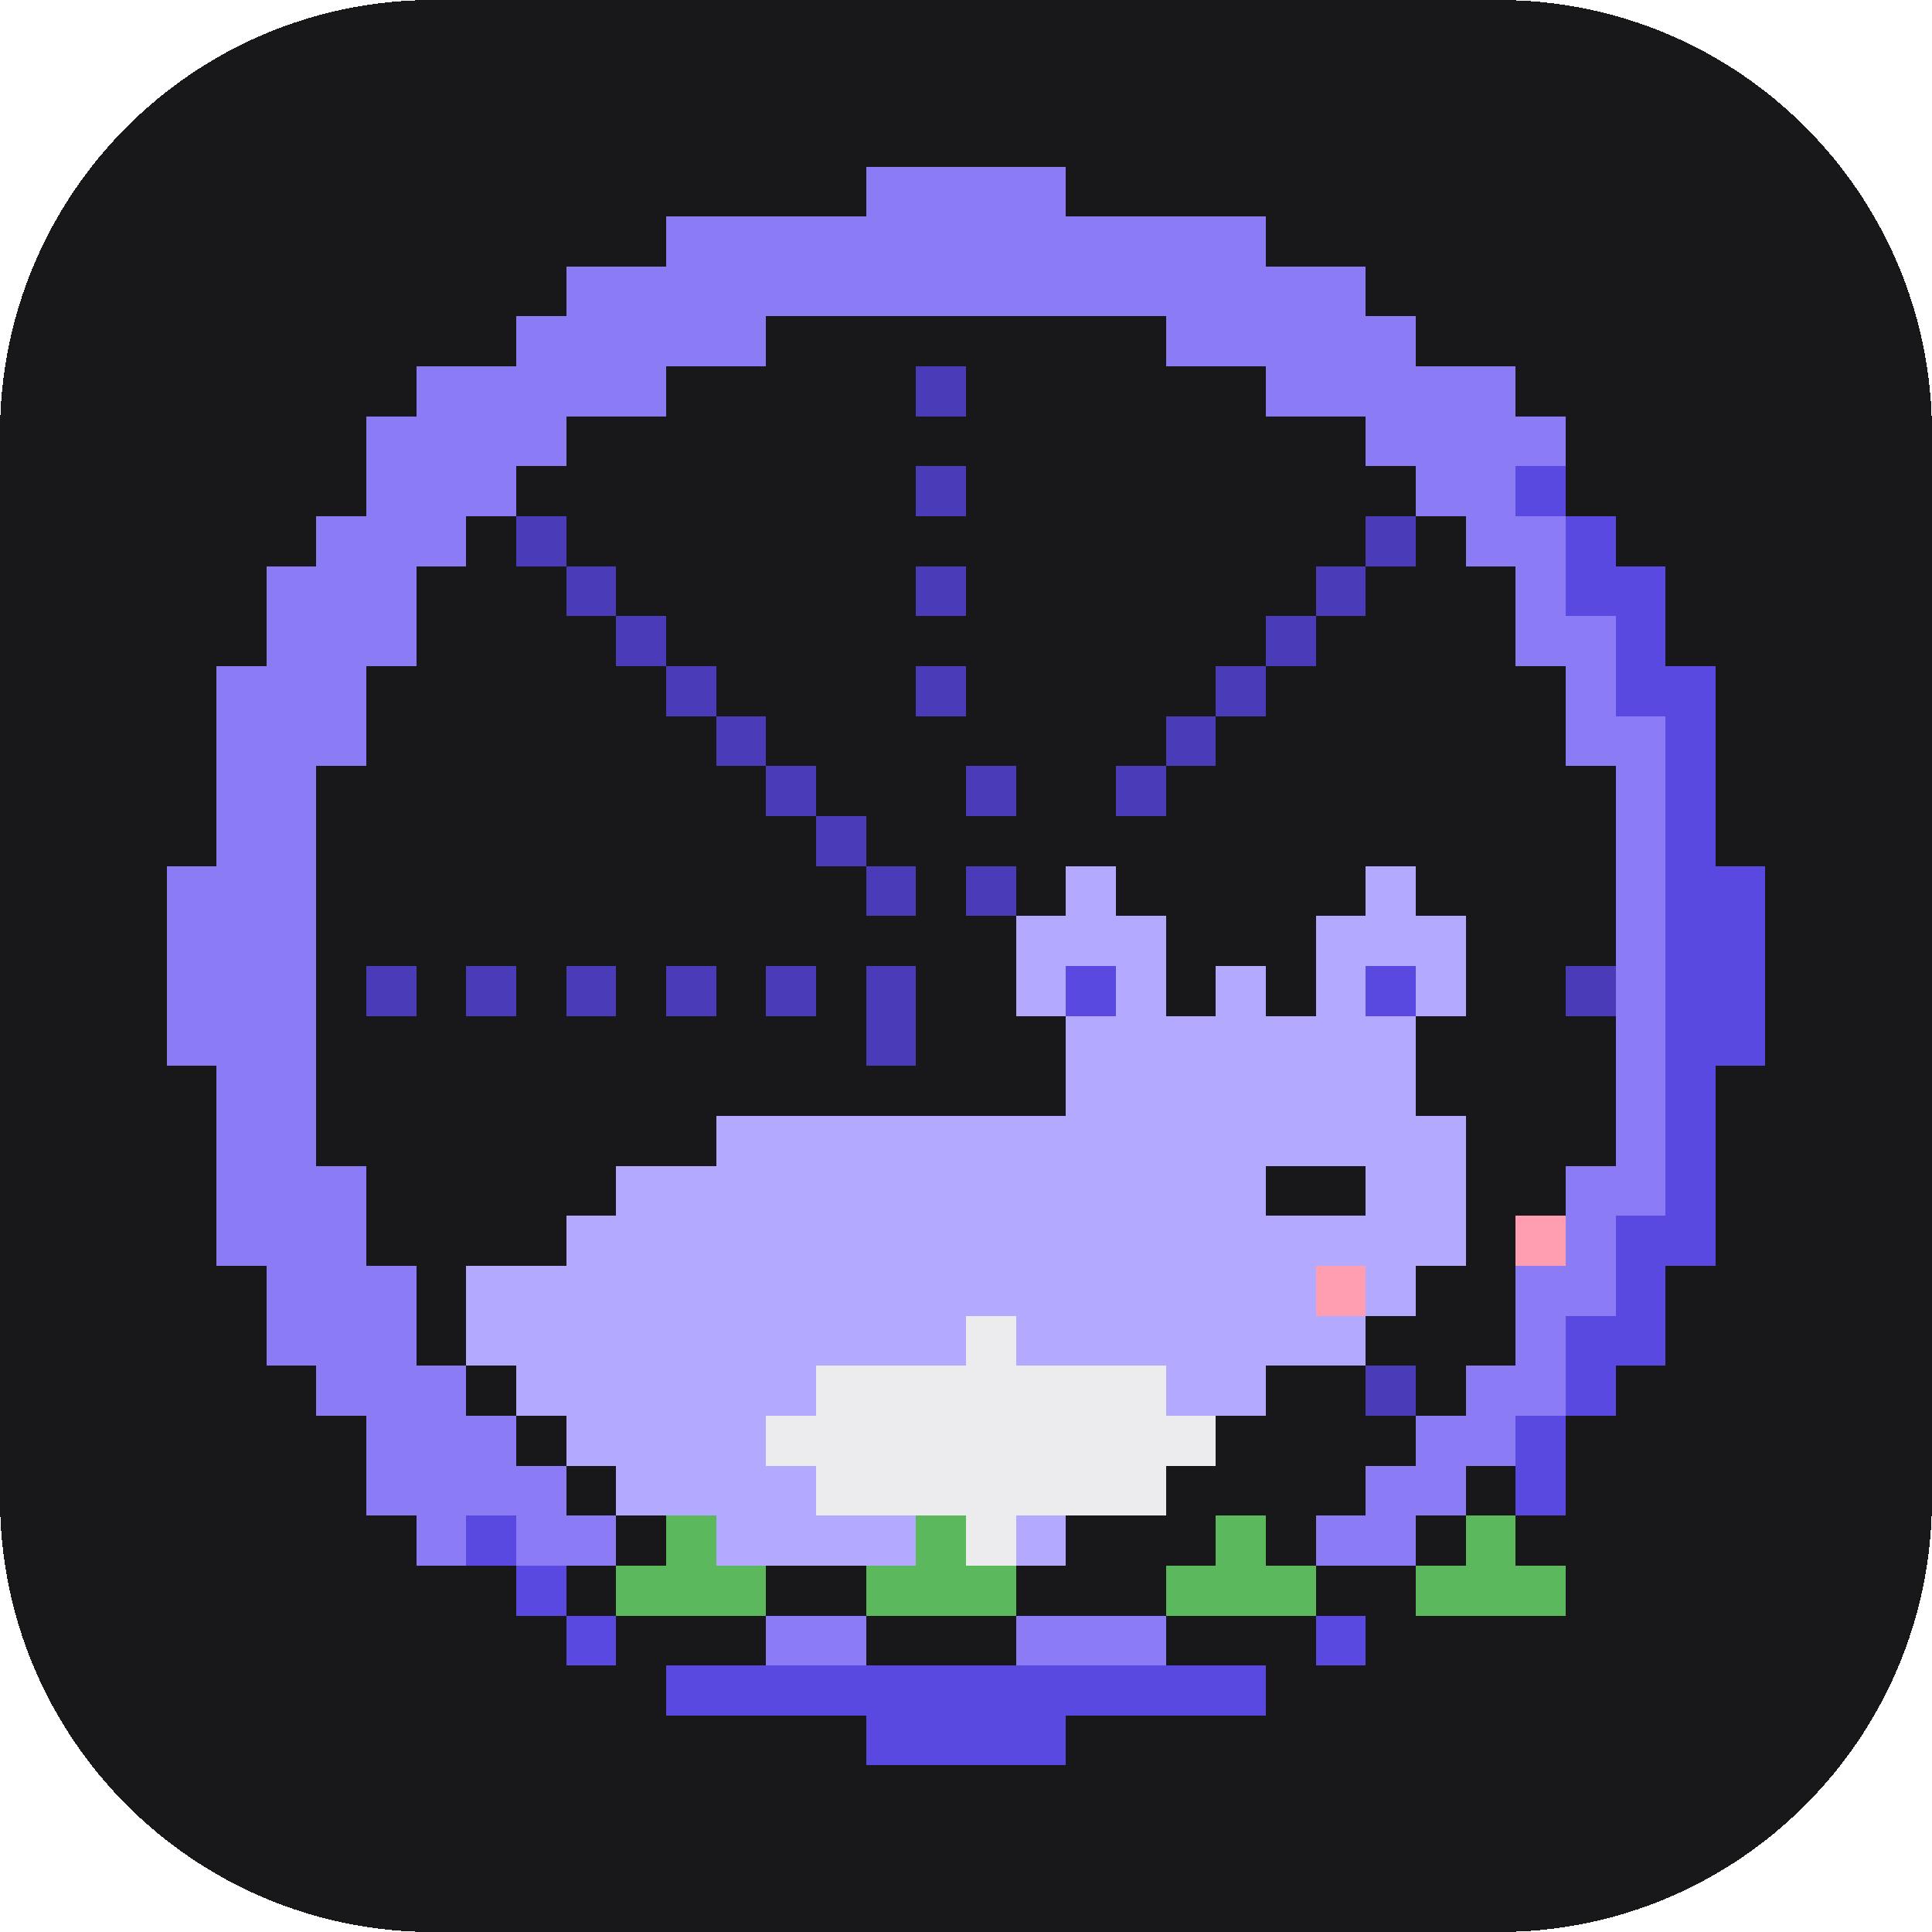
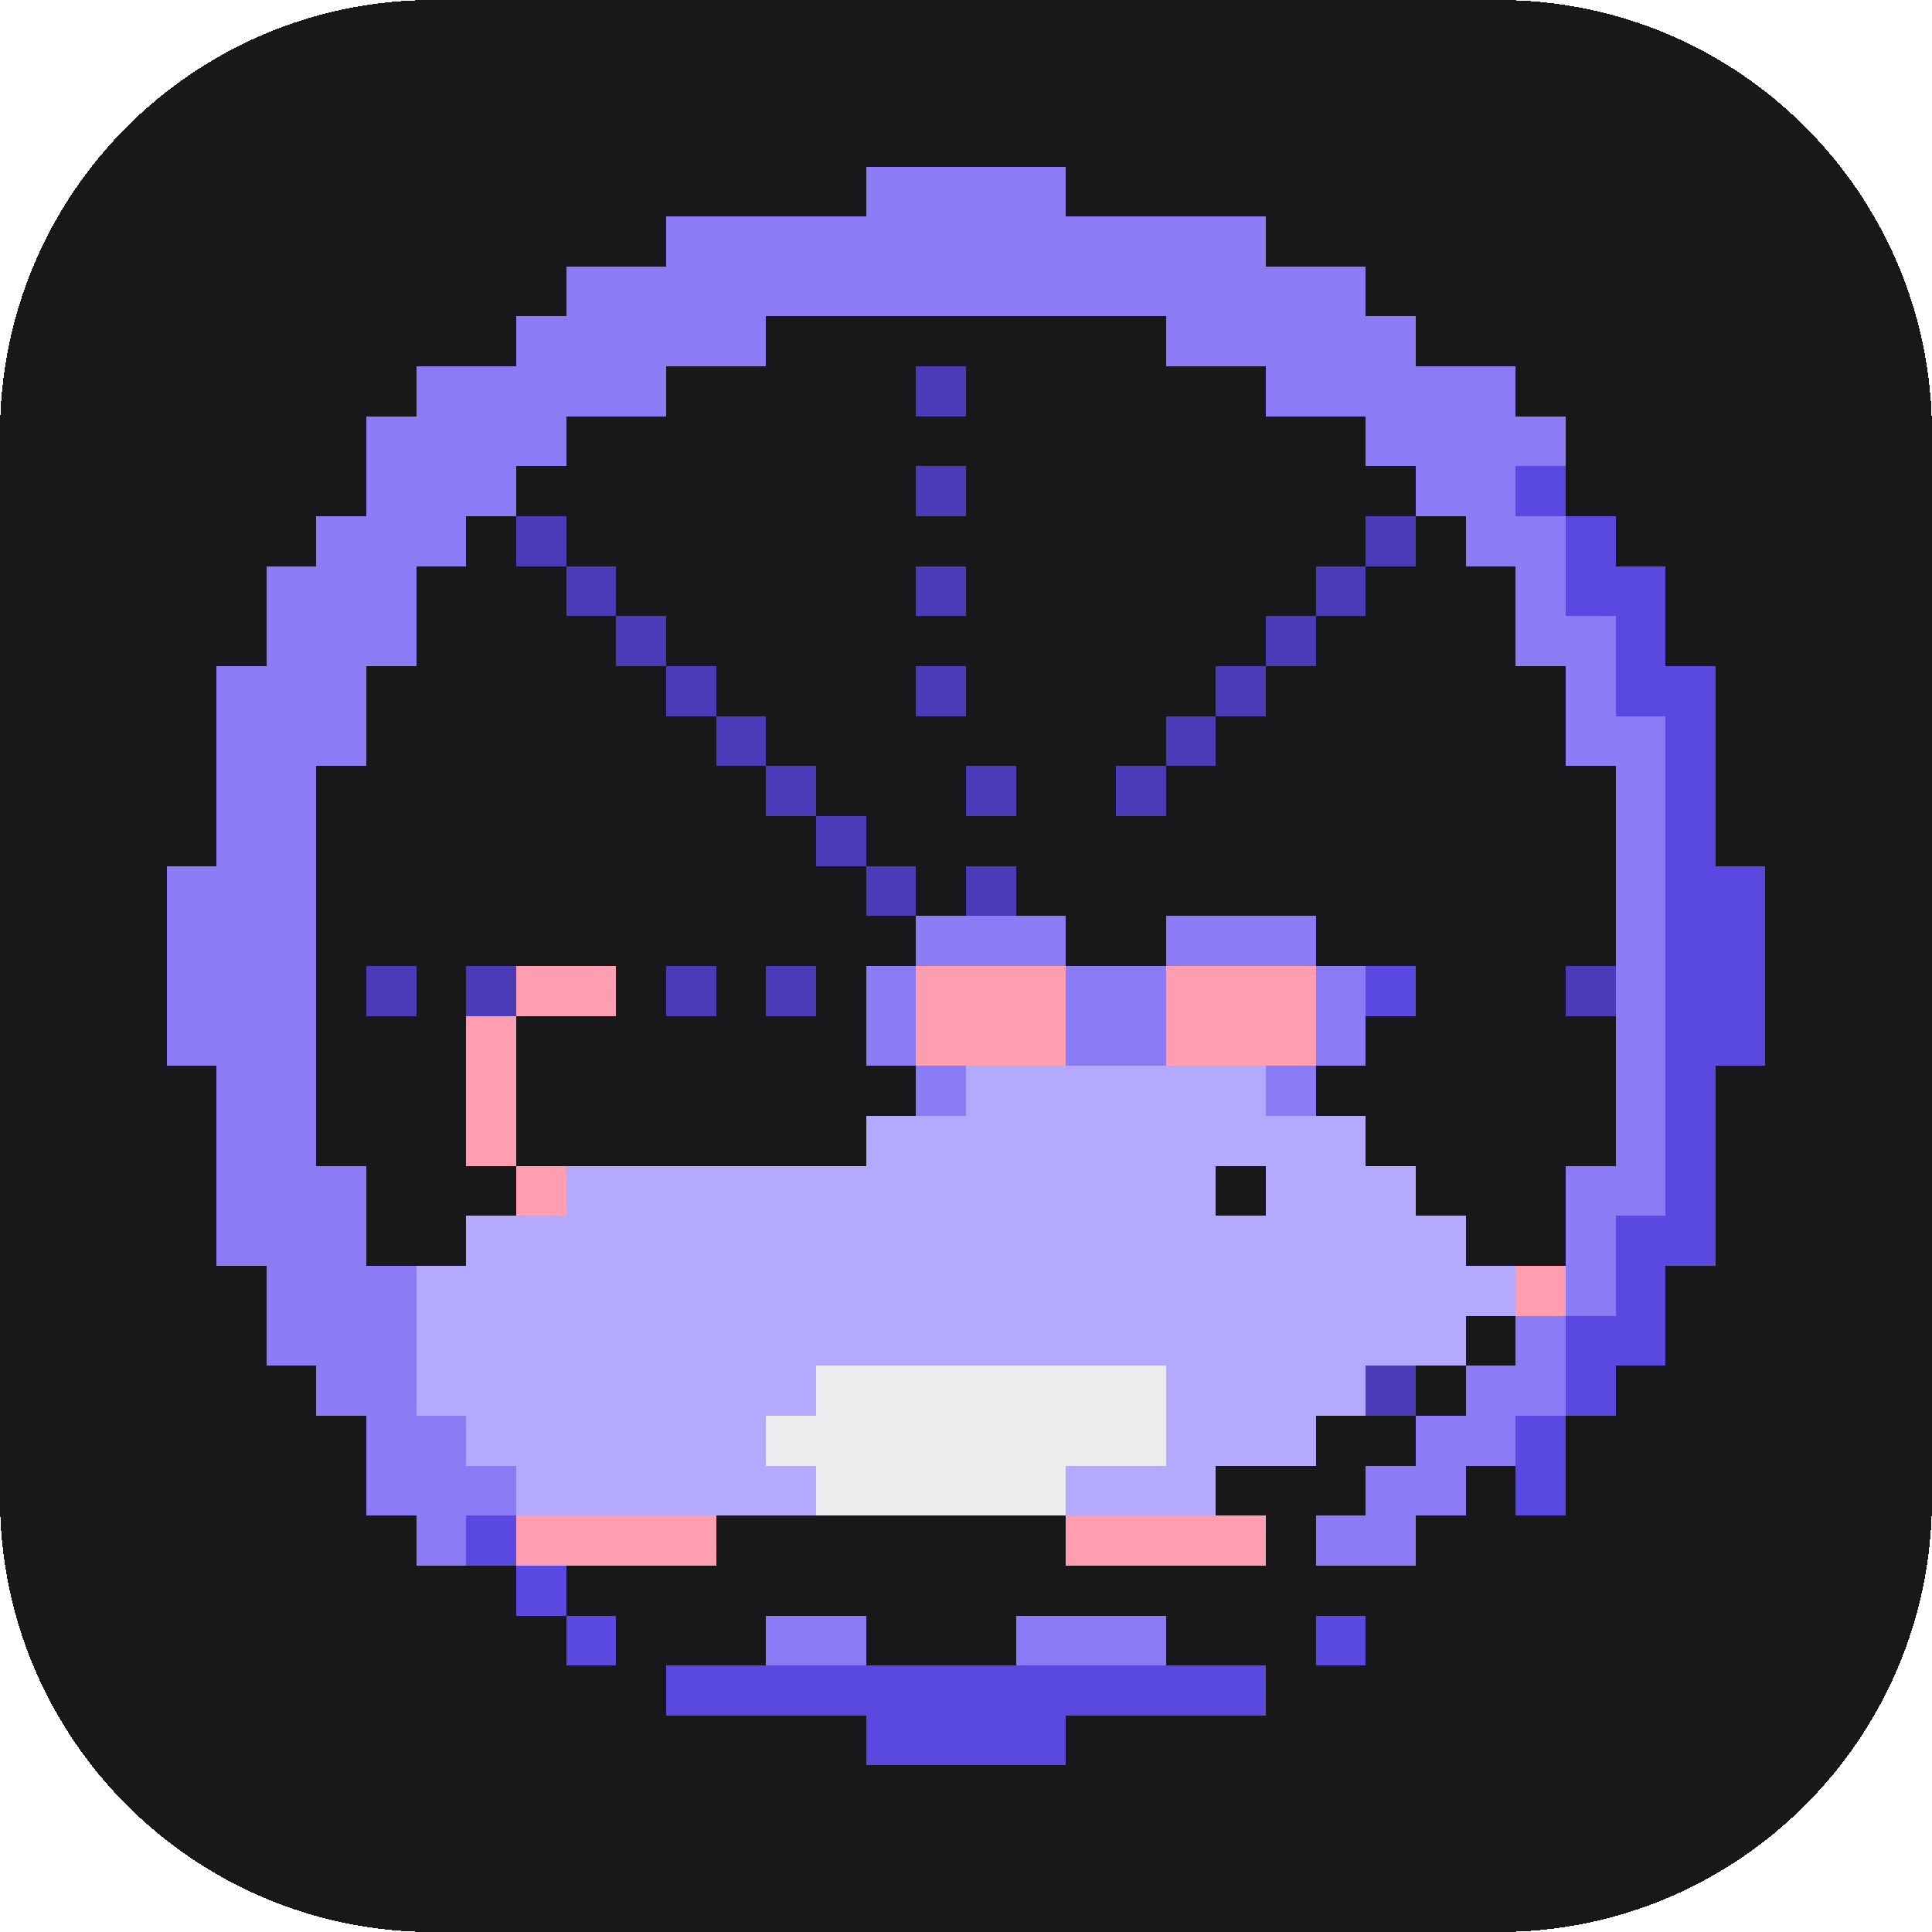
<svg xmlns="http://www.w3.org/2000/svg" viewBox="-16 -16 232 232" width="160" height="160" shape-rendering="crispEdges" role="img" aria-label="Rolo Loop">
  <rect x="-16" y="-16" width="232" height="232" rx="52" fill="#18181a" />
  <g>
    <rect x="88" y="4" width="24" height="6" fill="#8b7cf6" />
    <rect x="64" y="10" width="72" height="6" fill="#8b7cf6" />
    <rect x="52" y="16" width="96" height="6" fill="#8b7cf6" />
    <rect x="46" y="22" width="30" height="6" fill="#8b7cf6" />
    <rect x="124" y="22" width="30" height="6" fill="#8b7cf6" />
    <rect x="34" y="28" width="30" height="6" fill="#8b7cf6" />
    <rect x="136" y="28" width="30" height="6" fill="#8b7cf6" />
    <rect x="28" y="34" width="24" height="6" fill="#8b7cf6" />
    <rect x="148" y="34" width="24" height="6" fill="#8b7cf6" />
    <rect x="28" y="40" width="18" height="6" fill="#8b7cf6" />
    <rect x="154" y="40" width="12" height="6" fill="#8b7cf6" />
    <rect x="22" y="46" width="18" height="6" fill="#8b7cf6" />
    <rect x="160" y="46" width="12" height="6" fill="#8b7cf6" />
    <rect x="16" y="52" width="18" height="6" fill="#8b7cf6" />
    <rect x="166" y="52" width="6" height="6" fill="#8b7cf6" />
    <rect x="16" y="58" width="18" height="6" fill="#8b7cf6" />
    <rect x="166" y="58" width="12" height="6" fill="#8b7cf6" />
    <rect x="10" y="64" width="18" height="6" fill="#8b7cf6" />
    <rect x="172" y="64" width="6" height="6" fill="#8b7cf6" />
    <rect x="10" y="70" width="18" height="6" fill="#8b7cf6" />
    <rect x="172" y="70" width="12" height="6" fill="#8b7cf6" />
    <rect x="10" y="76" width="12" height="6" fill="#8b7cf6" />
    <rect x="178" y="76" width="6" height="6" fill="#8b7cf6" />
    <rect x="10" y="82" width="12" height="6" fill="#8b7cf6" />
    <rect x="178" y="82" width="6" height="6" fill="#8b7cf6" />
    <rect x="4" y="88" width="18" height="6" fill="#8b7cf6" />
    <rect x="178" y="88" width="6" height="6" fill="#8b7cf6" />
    <rect x="4" y="94" width="18" height="6" fill="#8b7cf6" />
    <rect x="178" y="94" width="6" height="6" fill="#8b7cf6" />
    <rect x="4" y="100" width="18" height="6" fill="#8b7cf6" />
    <rect x="178" y="100" width="6" height="6" fill="#8b7cf6" />
    <rect x="4" y="106" width="18" height="6" fill="#8b7cf6" />
    <rect x="178" y="106" width="6" height="6" fill="#8b7cf6" />
    <rect x="10" y="112" width="12" height="6" fill="#8b7cf6" />
    <rect x="178" y="112" width="6" height="6" fill="#8b7cf6" />
    <rect x="10" y="118" width="12" height="6" fill="#8b7cf6" />
    <rect x="178" y="118" width="6" height="6" fill="#8b7cf6" />
    <rect x="10" y="124" width="18" height="6" fill="#8b7cf6" />
    <rect x="172" y="124" width="12" height="6" fill="#8b7cf6" />
    <rect x="10" y="130" width="18" height="6" fill="#8b7cf6" />
    <rect x="172" y="130" width="6" height="6" fill="#8b7cf6" />
    <rect x="16" y="136" width="18" height="6" fill="#8b7cf6" />
    <rect x="166" y="136" width="12" height="6" fill="#8b7cf6" />
    <rect x="16" y="142" width="18" height="6" fill="#8b7cf6" />
    <rect x="166" y="142" width="6" height="6" fill="#8b7cf6" />
    <rect x="22" y="148" width="18" height="6" fill="#8b7cf6" />
    <rect x="160" y="148" width="12" height="6" fill="#8b7cf6" />
    <rect x="28" y="154" width="18" height="6" fill="#8b7cf6" />
    <rect x="154" y="154" width="12" height="6" fill="#8b7cf6" />
    <rect x="28" y="160" width="24" height="6" fill="#8b7cf6" />
    <rect x="148" y="160" width="12" height="6" fill="#8b7cf6" />
    <rect x="34" y="166" width="6" height="6" fill="#8b7cf6" />
    <rect x="46" y="166" width="12" height="6" fill="#8b7cf6" />
    <rect x="142" y="166" width="12" height="6" fill="#8b7cf6" />
    <rect x="76" y="178" width="12" height="6" fill="#8b7cf6" />
    <rect x="106" y="178" width="18" height="6" fill="#8b7cf6" />
    <rect x="166" y="40" width="6" height="6" fill="#5a49e0" />
    <rect x="172" y="46" width="6" height="6" fill="#5a49e0" />
    <rect x="172" y="52" width="12" height="6" fill="#5a49e0" />
    <rect x="178" y="58" width="6" height="6" fill="#5a49e0" />
    <rect x="178" y="64" width="12" height="6" fill="#5a49e0" />
    <rect x="184" y="70" width="6" height="6" fill="#5a49e0" />
    <rect x="184" y="76" width="6" height="6" fill="#5a49e0" />
    <rect x="184" y="82" width="6" height="6" fill="#5a49e0" />
    <rect x="184" y="88" width="12" height="6" fill="#5a49e0" />
    <rect x="184" y="94" width="12" height="6" fill="#5a49e0" />
    <rect x="112" y="100" width="6" height="6" fill="#5a49e0" />
    <rect x="148" y="100" width="6" height="6" fill="#5a49e0" />
    <rect x="184" y="100" width="12" height="6" fill="#5a49e0" />
    <rect x="184" y="106" width="12" height="6" fill="#5a49e0" />
    <rect x="184" y="112" width="6" height="6" fill="#5a49e0" />
    <rect x="184" y="118" width="6" height="6" fill="#5a49e0" />
    <rect x="184" y="124" width="6" height="6" fill="#5a49e0" />
    <rect x="178" y="130" width="12" height="6" fill="#5a49e0" />
    <rect x="178" y="136" width="6" height="6" fill="#5a49e0" />
    <rect x="172" y="142" width="12" height="6" fill="#5a49e0" />
    <rect x="172" y="148" width="6" height="6" fill="#5a49e0" />
    <rect x="166" y="154" width="6" height="6" fill="#5a49e0" />
    <rect x="166" y="160" width="6" height="6" fill="#5a49e0" />
    <rect x="40" y="166" width="6" height="6" fill="#5a49e0" />
    <rect x="46" y="172" width="6" height="6" fill="#5a49e0" />
    <rect x="52" y="178" width="6" height="6" fill="#5a49e0" />
    <rect x="142" y="178" width="6" height="6" fill="#5a49e0" />
    <rect x="64" y="184" width="72" height="6" fill="#5a49e0" />
    <rect x="88" y="190" width="24" height="6" fill="#5a49e0" />
  </g>
  <g>
    <rect x="94" y="28" width="6" height="6" fill="#4a3bb8" />
    <rect x="94" y="40" width="6" height="6" fill="#4a3bb8" />
    <rect x="46" y="46" width="6" height="6" fill="#4a3bb8" />
    <rect x="148" y="46" width="6" height="6" fill="#4a3bb8" />
    <rect x="52" y="52" width="6" height="6" fill="#4a3bb8" />
    <rect x="94" y="52" width="6" height="6" fill="#4a3bb8" />
    <rect x="142" y="52" width="6" height="6" fill="#4a3bb8" />
    <rect x="58" y="58" width="6" height="6" fill="#4a3bb8" />
    <rect x="136" y="58" width="6" height="6" fill="#4a3bb8" />
    <rect x="64" y="64" width="6" height="6" fill="#4a3bb8" />
    <rect x="94" y="64" width="6" height="6" fill="#4a3bb8" />
    <rect x="130" y="64" width="6" height="6" fill="#4a3bb8" />
    <rect x="70" y="70" width="6" height="6" fill="#4a3bb8" />
    <rect x="124" y="70" width="6" height="6" fill="#4a3bb8" />
    <rect x="76" y="76" width="6" height="6" fill="#4a3bb8" />
    <rect x="100" y="76" width="6" height="6" fill="#4a3bb8" />
    <rect x="118" y="76" width="6" height="6" fill="#4a3bb8" />
    <rect x="82" y="82" width="6" height="6" fill="#4a3bb8" />
    <rect x="88" y="88" width="6" height="6" fill="#4a3bb8" />
    <rect x="100" y="88" width="6" height="6" fill="#4a3bb8" />
    <rect x="28" y="100" width="6" height="6" fill="#4a3bb8" />
    <rect x="40" y="100" width="6" height="6" fill="#4a3bb8" />
    <rect x="52" y="100" width="6" height="6" fill="#4a3bb8" />
    <rect x="64" y="100" width="6" height="6" fill="#4a3bb8" />
    <rect x="76" y="100" width="6" height="6" fill="#4a3bb8" />
    <rect x="88" y="100" width="6" height="6" fill="#4a3bb8" />
    <rect x="172" y="100" width="6" height="6" fill="#4a3bb8" />
    <rect x="88" y="106" width="6" height="6" fill="#4a3bb8" />
    <rect x="148" y="148" width="6" height="6" fill="#4a3bb8" />
  </g>
  <g>
-     <rect x="112" y="82" width="6" height="6" fill="#18181a" />
-     <rect x="148" y="82" width="6" height="6" fill="#18181a" />
-     <rect x="106" y="88" width="6" height="6" fill="#18181a" />
-     <rect x="118" y="88" width="6" height="6" fill="#18181a" />
-     <rect x="142" y="88" width="6" height="6" fill="#18181a" />
-     <rect x="154" y="88" width="6" height="6" fill="#18181a" />
-     <rect x="100" y="94" width="6" height="6" fill="#18181a" />
-     <rect x="124" y="94" width="18" height="6" fill="#18181a" />
-     <rect x="160" y="94" width="6" height="6" fill="#18181a" />
-     <rect x="100" y="100" width="6" height="6" fill="#18181a" />
-     <rect x="124" y="100" width="6" height="6" fill="#18181a" />
-     <rect x="136" y="100" width="6" height="6" fill="#18181a" />
-     <rect x="160" y="100" width="6" height="6" fill="#18181a" />
-     <rect x="106" y="106" width="6" height="6" fill="#18181a" />
-     <rect x="154" y="106" width="6" height="6" fill="#18181a" />
-     <rect x="70" y="112" width="42" height="6" fill="#18181a" />
-     <rect x="154" y="112" width="6" height="6" fill="#18181a" />
-     <rect x="58" y="118" width="12" height="6" fill="#18181a" />
-     <rect x="160" y="118" width="6" height="6" fill="#18181a" />
-     <rect x="52" y="124" width="6" height="6" fill="#18181a" />
-     <rect x="136" y="124" width="12" height="6" fill="#18181a" />
-     <rect x="160" y="124" width="6" height="6" fill="#18181a" />
-     <rect x="40" y="130" width="12" height="6" fill="#18181a" />
-     <rect x="160" y="130" width="6" height="6" fill="#18181a" />
-     <rect x="34" y="136" width="6" height="6" fill="#18181a" />
-     <rect x="154" y="136" width="6" height="6" fill="#18181a" />
-     <rect x="34" y="142" width="6" height="6" fill="#18181a" />
-     <rect x="148" y="142" width="6" height="6" fill="#18181a" />
-     <rect x="40" y="148" width="6" height="6" fill="#18181a" />
-     <rect x="136" y="148" width="12" height="6" fill="#18181a" />
-     <rect x="46" y="154" width="6" height="6" fill="#18181a" />
-     <rect x="130" y="154" width="6" height="6" fill="#18181a" />
-     <rect x="52" y="160" width="6" height="6" fill="#18181a" />
-     <rect x="124" y="160" width="12" height="6" fill="#18181a" />
-     <rect x="160" y="160" width="6" height="6" fill="#18181a" />
-     <rect x="58" y="166" width="6" height="6" fill="#18181a" />
-     <rect x="112" y="166" width="18" height="6" fill="#18181a" />
-     <rect x="136" y="166" width="6" height="6" fill="#18181a" />
-     <rect x="154" y="166" width="6" height="6" fill="#18181a" />
-     <rect x="166" y="166" width="6" height="6" fill="#18181a" />
-     <rect x="52" y="172" width="6" height="6" fill="#18181a" />
-     <rect x="76" y="172" width="12" height="6" fill="#18181a" />
-     <rect x="106" y="172" width="6" height="6" fill="#18181a" />
-     <rect x="118" y="172" width="6" height="6" fill="#18181a" />
-     <rect x="142" y="172" width="12" height="6" fill="#18181a" />
-     <rect x="172" y="172" width="6" height="6" fill="#18181a" />
-     <rect x="58" y="178" width="18" height="6" fill="#18181a" />
-     <rect x="88" y="178" width="18" height="6" fill="#18181a" />
-     <rect x="124" y="178" width="18" height="6" fill="#18181a" />
-     <rect x="154" y="178" width="18" height="6" fill="#18181a" />
-     <rect x="112" y="88" width="6" height="6" fill="#b3a9ff" />
-     <rect x="148" y="88" width="6" height="6" fill="#b3a9ff" />
-     <rect x="106" y="94" width="18" height="6" fill="#b3a9ff" />
-     <rect x="142" y="94" width="18" height="6" fill="#b3a9ff" />
-     <rect x="106" y="100" width="6" height="6" fill="#b3a9ff" />
-     <rect x="118" y="100" width="6" height="6" fill="#b3a9ff" />
-     <rect x="130" y="100" width="6" height="6" fill="#b3a9ff" />
-     <rect x="142" y="100" width="6" height="6" fill="#b3a9ff" />
-     <rect x="154" y="100" width="6" height="6" fill="#b3a9ff" />
-     <rect x="112" y="106" width="42" height="6" fill="#b3a9ff" />
-     <rect x="112" y="112" width="42" height="6" fill="#b3a9ff" />
-     <rect x="70" y="118" width="90" height="6" fill="#b3a9ff" />
-     <rect x="58" y="124" width="78" height="6" fill="#b3a9ff" />
-     <rect x="148" y="124" width="12" height="6" fill="#b3a9ff" />
-     <rect x="52" y="130" width="108" height="6" fill="#b3a9ff" />
-     <rect x="40" y="136" width="102" height="6" fill="#b3a9ff" />
+     <rect x="46" y="124" width="6" height="6" fill="#ff9db1" />
+     <rect x="40" y="118" width="6" height="6" fill="#ff9db1" />
+     <rect x="40" y="112" width="6" height="6" fill="#ff9db1" />
+     <rect x="40" y="106" width="6" height="6" fill="#ff9db1" />
+     <rect x="46" y="100" width="6" height="6" fill="#ff9db1" />
+     <rect x="52" y="100" width="6" height="6" fill="#ff9db1" />
+     <rect x="94" y="100" width="6" height="6" fill="#ff9db1" />
+     <rect x="100" y="100" width="6" height="6" fill="#ff9db1" />
+     <rect x="106" y="100" width="6" height="6" fill="#ff9db1" />
+     <rect x="124" y="100" width="6" height="6" fill="#ff9db1" />
+     <rect x="130" y="100" width="6" height="6" fill="#ff9db1" />
+     <rect x="136" y="100" width="6" height="6" fill="#ff9db1" />
+     <rect x="94" y="106" width="6" height="6" fill="#ff9db1" />
+     <rect x="100" y="106" width="6" height="6" fill="#ff9db1" />
+     <rect x="106" y="106" width="6" height="6" fill="#ff9db1" />
+     <rect x="124" y="106" width="6" height="6" fill="#ff9db1" />
+     <rect x="130" y="106" width="6" height="6" fill="#ff9db1" />
+     <rect x="136" y="106" width="6" height="6" fill="#ff9db1" />
+     <rect x="166" y="136" width="6" height="6" fill="#ff9db1" />
+     <rect x="94" y="94" width="6" height="6" fill="#8b7cf6" />
+     <rect x="100" y="94" width="6" height="6" fill="#8b7cf6" />
+     <rect x="106" y="94" width="6" height="6" fill="#8b7cf6" />
+     <rect x="124" y="94" width="6" height="6" fill="#8b7cf6" />
+     <rect x="130" y="94" width="6" height="6" fill="#8b7cf6" />
+     <rect x="136" y="94" width="6" height="6" fill="#8b7cf6" />
+     <rect x="88" y="100" width="6" height="6" fill="#8b7cf6" />
+     <rect x="112" y="100" width="6" height="6" fill="#8b7cf6" />
+     <rect x="118" y="100" width="6" height="6" fill="#8b7cf6" />
+     <rect x="142" y="100" width="6" height="6" fill="#8b7cf6" />
+     <rect x="88" y="106" width="6" height="6" fill="#8b7cf6" />
+     <rect x="112" y="106" width="6" height="6" fill="#8b7cf6" />
+     <rect x="118" y="106" width="6" height="6" fill="#8b7cf6" />
+     <rect x="142" y="106" width="6" height="6" fill="#8b7cf6" />
+     <rect x="94" y="112" width="6" height="6" fill="#8b7cf6" />
+     <rect x="136" y="112" width="6" height="6" fill="#8b7cf6" />
+     <rect x="100" y="112" width="6" height="6" fill="#b3a9ff" />
+     <rect x="106" y="112" width="6" height="6" fill="#b3a9ff" />
+     <rect x="112" y="112" width="6" height="6" fill="#b3a9ff" />
+     <rect x="118" y="112" width="6" height="6" fill="#b3a9ff" />
+     <rect x="124" y="112" width="6" height="6" fill="#b3a9ff" />
+     <rect x="130" y="112" width="6" height="6" fill="#b3a9ff" />
+     <rect x="88" y="118" width="6" height="6" fill="#b3a9ff" />
+     <rect x="94" y="118" width="6" height="6" fill="#b3a9ff" />
+     <rect x="100" y="118" width="6" height="6" fill="#b3a9ff" />
+     <rect x="106" y="118" width="6" height="6" fill="#b3a9ff" />
+     <rect x="112" y="118" width="6" height="6" fill="#b3a9ff" />
+     <rect x="118" y="118" width="6" height="6" fill="#b3a9ff" />
+     <rect x="124" y="118" width="6" height="6" fill="#b3a9ff" />
+     <rect x="130" y="118" width="6" height="6" fill="#b3a9ff" />
+     <rect x="136" y="118" width="6" height="6" fill="#b3a9ff" />
+     <rect x="142" y="118" width="6" height="6" fill="#b3a9ff" />
+     <rect x="52" y="124" width="6" height="6" fill="#b3a9ff" />
+     <rect x="58" y="124" width="6" height="6" fill="#b3a9ff" />
+     <rect x="64" y="124" width="6" height="6" fill="#b3a9ff" />
+     <rect x="70" y="124" width="6" height="6" fill="#b3a9ff" />
+     <rect x="76" y="124" width="6" height="6" fill="#b3a9ff" />
+     <rect x="82" y="124" width="6" height="6" fill="#b3a9ff" />
+     <rect x="88" y="124" width="6" height="6" fill="#b3a9ff" />
+     <rect x="94" y="124" width="6" height="6" fill="#b3a9ff" />
+     <rect x="100" y="124" width="6" height="6" fill="#b3a9ff" />
+     <rect x="106" y="124" width="6" height="6" fill="#b3a9ff" />
+     <rect x="112" y="124" width="6" height="6" fill="#b3a9ff" />
+     <rect x="118" y="124" width="6" height="6" fill="#b3a9ff" />
+     <rect x="124" y="124" width="6" height="6" fill="#b3a9ff" />
+     <rect x="136" y="124" width="6" height="6" fill="#b3a9ff" />
+     <rect x="142" y="124" width="6" height="6" fill="#b3a9ff" />
+     <rect x="148" y="124" width="6" height="6" fill="#b3a9ff" />
+     <rect x="40" y="130" width="6" height="6" fill="#b3a9ff" />
+     <rect x="46" y="130" width="6" height="6" fill="#b3a9ff" />
+     <rect x="52" y="130" width="6" height="6" fill="#b3a9ff" />
+     <rect x="58" y="130" width="6" height="6" fill="#b3a9ff" />
+     <rect x="64" y="130" width="6" height="6" fill="#b3a9ff" />
+     <rect x="70" y="130" width="6" height="6" fill="#b3a9ff" />
+     <rect x="76" y="130" width="6" height="6" fill="#b3a9ff" />
+     <rect x="82" y="130" width="6" height="6" fill="#b3a9ff" />
+     <rect x="88" y="130" width="6" height="6" fill="#b3a9ff" />
+     <rect x="94" y="130" width="6" height="6" fill="#b3a9ff" />
+     <rect x="100" y="130" width="6" height="6" fill="#b3a9ff" />
+     <rect x="106" y="130" width="6" height="6" fill="#b3a9ff" />
+     <rect x="112" y="130" width="6" height="6" fill="#b3a9ff" />
+     <rect x="118" y="130" width="6" height="6" fill="#b3a9ff" />
+     <rect x="124" y="130" width="6" height="6" fill="#b3a9ff" />
+     <rect x="130" y="130" width="6" height="6" fill="#b3a9ff" />
+     <rect x="136" y="130" width="6" height="6" fill="#b3a9ff" />
+     <rect x="142" y="130" width="6" height="6" fill="#b3a9ff" />
+     <rect x="148" y="130" width="6" height="6" fill="#b3a9ff" />
+     <rect x="154" y="130" width="6" height="6" fill="#b3a9ff" />
+     <rect x="34" y="136" width="6" height="6" fill="#b3a9ff" />
+     <rect x="40" y="136" width="6" height="6" fill="#b3a9ff" />
+     <rect x="46" y="136" width="6" height="6" fill="#b3a9ff" />
+     <rect x="52" y="136" width="6" height="6" fill="#b3a9ff" />
+     <rect x="58" y="136" width="6" height="6" fill="#b3a9ff" />
+     <rect x="64" y="136" width="6" height="6" fill="#b3a9ff" />
+     <rect x="70" y="136" width="6" height="6" fill="#b3a9ff" />
+     <rect x="76" y="136" width="6" height="6" fill="#b3a9ff" />
+     <rect x="82" y="136" width="6" height="6" fill="#b3a9ff" />
+     <rect x="88" y="136" width="6" height="6" fill="#b3a9ff" />
+     <rect x="94" y="136" width="6" height="6" fill="#b3a9ff" />
+     <rect x="100" y="136" width="6" height="6" fill="#b3a9ff" />
+     <rect x="106" y="136" width="6" height="6" fill="#b3a9ff" />
+     <rect x="112" y="136" width="6" height="6" fill="#b3a9ff" />
+     <rect x="118" y="136" width="6" height="6" fill="#b3a9ff" />
+     <rect x="124" y="136" width="6" height="6" fill="#b3a9ff" />
+     <rect x="130" y="136" width="6" height="6" fill="#b3a9ff" />
+     <rect x="136" y="136" width="6" height="6" fill="#b3a9ff" />
+     <rect x="142" y="136" width="6" height="6" fill="#b3a9ff" />
    <rect x="148" y="136" width="6" height="6" fill="#b3a9ff" />
-     <rect x="40" y="142" width="60" height="6" fill="#b3a9ff" />
-     <rect x="106" y="142" width="42" height="6" fill="#b3a9ff" />
-     <rect x="46" y="148" width="36" height="6" fill="#b3a9ff" />
-     <rect x="124" y="148" width="12" height="6" fill="#b3a9ff" />
-     <rect x="52" y="154" width="24" height="6" fill="#b3a9ff" />
-     <rect x="58" y="160" width="24" height="6" fill="#b3a9ff" />
-     <rect x="70" y="166" width="24" height="6" fill="#b3a9ff" />
-     <rect x="106" y="166" width="6" height="6" fill="#b3a9ff" />
-     <rect x="166" y="130" width="6" height="6" fill="#ff9db1" />
-     <rect x="142" y="136" width="6" height="6" fill="#ff9db1" />
-     <rect x="100" y="142" width="6" height="6" fill="#ececef" />
-     <rect x="82" y="148" width="42" height="6" fill="#ececef" />
-     <rect x="76" y="154" width="54" height="6" fill="#ececef" />
-     <rect x="82" y="160" width="42" height="6" fill="#ececef" />
-     <rect x="100" y="166" width="6" height="6" fill="#ececef" />
+     <rect x="154" y="136" width="6" height="6" fill="#b3a9ff" />
+     <rect x="160" y="136" width="6" height="6" fill="#b3a9ff" />
+     <rect x="34" y="142" width="6" height="6" fill="#b3a9ff" />
+     <rect x="40" y="142" width="6" height="6" fill="#b3a9ff" />
+     <rect x="46" y="142" width="6" height="6" fill="#b3a9ff" />
+     <rect x="52" y="142" width="6" height="6" fill="#b3a9ff" />
+     <rect x="58" y="142" width="6" height="6" fill="#b3a9ff" />
+     <rect x="64" y="142" width="6" height="6" fill="#b3a9ff" />
+     <rect x="70" y="142" width="6" height="6" fill="#b3a9ff" />
+     <rect x="76" y="142" width="6" height="6" fill="#b3a9ff" />
+     <rect x="82" y="142" width="6" height="6" fill="#b3a9ff" />
+     <rect x="88" y="142" width="6" height="6" fill="#b3a9ff" />
+     <rect x="94" y="142" width="6" height="6" fill="#b3a9ff" />
+     <rect x="100" y="142" width="6" height="6" fill="#b3a9ff" />
+     <rect x="106" y="142" width="6" height="6" fill="#b3a9ff" />
+     <rect x="112" y="142" width="6" height="6" fill="#b3a9ff" />
+     <rect x="118" y="142" width="6" height="6" fill="#b3a9ff" />
+     <rect x="124" y="142" width="6" height="6" fill="#b3a9ff" />
+     <rect x="130" y="142" width="6" height="6" fill="#b3a9ff" />
+     <rect x="136" y="142" width="6" height="6" fill="#b3a9ff" />
+     <rect x="142" y="142" width="6" height="6" fill="#b3a9ff" />
+     <rect x="148" y="142" width="6" height="6" fill="#b3a9ff" />
+     <rect x="154" y="142" width="6" height="6" fill="#b3a9ff" />
+     <rect x="34" y="148" width="6" height="6" fill="#b3a9ff" />
+     <rect x="40" y="148" width="6" height="6" fill="#b3a9ff" />
+     <rect x="46" y="148" width="6" height="6" fill="#b3a9ff" />
+     <rect x="52" y="148" width="6" height="6" fill="#b3a9ff" />
+     <rect x="58" y="148" width="6" height="6" fill="#b3a9ff" />
+     <rect x="64" y="148" width="6" height="6" fill="#b3a9ff" />
+     <rect x="70" y="148" width="6" height="6" fill="#b3a9ff" />
+     <rect x="76" y="148" width="6" height="6" fill="#b3a9ff" />
+     <rect x="124" y="148" width="6" height="6" fill="#b3a9ff" />
+     <rect x="130" y="148" width="6" height="6" fill="#b3a9ff" />
+     <rect x="136" y="148" width="6" height="6" fill="#b3a9ff" />
+     <rect x="142" y="148" width="6" height="6" fill="#b3a9ff" />
+     <rect x="40" y="154" width="6" height="6" fill="#b3a9ff" />
+     <rect x="46" y="154" width="6" height="6" fill="#b3a9ff" />
+     <rect x="52" y="154" width="6" height="6" fill="#b3a9ff" />
+     <rect x="58" y="154" width="6" height="6" fill="#b3a9ff" />
+     <rect x="64" y="154" width="6" height="6" fill="#b3a9ff" />
+     <rect x="70" y="154" width="6" height="6" fill="#b3a9ff" />
+     <rect x="124" y="154" width="6" height="6" fill="#b3a9ff" />
+     <rect x="130" y="154" width="6" height="6" fill="#b3a9ff" />
+     <rect x="136" y="154" width="6" height="6" fill="#b3a9ff" />
+     <rect x="46" y="160" width="6" height="6" fill="#b3a9ff" />
+     <rect x="52" y="160" width="6" height="6" fill="#b3a9ff" />
+     <rect x="58" y="160" width="6" height="6" fill="#b3a9ff" />
+     <rect x="64" y="160" width="6" height="6" fill="#b3a9ff" />
+     <rect x="70" y="160" width="6" height="6" fill="#b3a9ff" />
+     <rect x="76" y="160" width="6" height="6" fill="#b3a9ff" />
+     <rect x="112" y="160" width="6" height="6" fill="#b3a9ff" />
+     <rect x="118" y="160" width="6" height="6" fill="#b3a9ff" />
+     <rect x="124" y="160" width="6" height="6" fill="#b3a9ff" />
+     <rect x="130" y="124" width="6" height="6" fill="#18181a" />
+     <rect x="82" y="148" width="6" height="6" fill="#ececef" />
+     <rect x="88" y="148" width="6" height="6" fill="#ececef" />
+     <rect x="94" y="148" width="6" height="6" fill="#ececef" />
+     <rect x="100" y="148" width="6" height="6" fill="#ececef" />
+     <rect x="106" y="148" width="6" height="6" fill="#ececef" />
+     <rect x="112" y="148" width="6" height="6" fill="#ececef" />
+     <rect x="118" y="148" width="6" height="6" fill="#ececef" />
+     <rect x="76" y="154" width="6" height="6" fill="#ececef" />
+     <rect x="82" y="154" width="6" height="6" fill="#ececef" />
+     <rect x="88" y="154" width="6" height="6" fill="#ececef" />
+     <rect x="94" y="154" width="6" height="6" fill="#ececef" />
+     <rect x="100" y="154" width="6" height="6" fill="#ececef" />
+     <rect x="106" y="154" width="6" height="6" fill="#ececef" />
+     <rect x="112" y="154" width="6" height="6" fill="#ececef" />
+     <rect x="118" y="154" width="6" height="6" fill="#ececef" />
+     <rect x="82" y="160" width="6" height="6" fill="#ececef" />
+     <rect x="88" y="160" width="6" height="6" fill="#ececef" />
+     <rect x="94" y="160" width="6" height="6" fill="#ececef" />
+     <rect x="100" y="160" width="6" height="6" fill="#ececef" />
+     <rect x="106" y="160" width="6" height="6" fill="#ececef" />
    <g>
-       <rect x="64" y="166" width="6" height="6" fill="#5cb85c" />
-       <rect x="130" y="166" width="6" height="6" fill="#5cb85c" />
-       <rect x="58" y="172" width="18" height="6" fill="#5cb85c" />
-       <rect x="124" y="172" width="18" height="6" fill="#5cb85c" />
+       <rect x="46" y="166" width="6" height="6" fill="#ff9db1" />
+       <rect x="52" y="166" width="6" height="6" fill="#ff9db1" />
+       <rect x="112" y="166" width="6" height="6" fill="#ff9db1" />
+       <rect x="118" y="166" width="6" height="6" fill="#ff9db1" />
    </g>
    <g opacity="1">
-       <rect x="94" y="166" width="6" height="6" fill="#5cb85c" />
-       <rect x="160" y="166" width="6" height="6" fill="#5cb85c" />
-       <rect x="88" y="172" width="18" height="6" fill="#5cb85c" />
-       <rect x="154" y="172" width="18" height="6" fill="#5cb85c" />
+       <rect x="58" y="166" width="6" height="6" fill="#ff9db1" />
+       <rect x="64" y="166" width="6" height="6" fill="#ff9db1" />
+       <rect x="124" y="166" width="6" height="6" fill="#ff9db1" />
+       <rect x="130" y="166" width="6" height="6" fill="#ff9db1" />
    </g>
  </g>
</svg>
